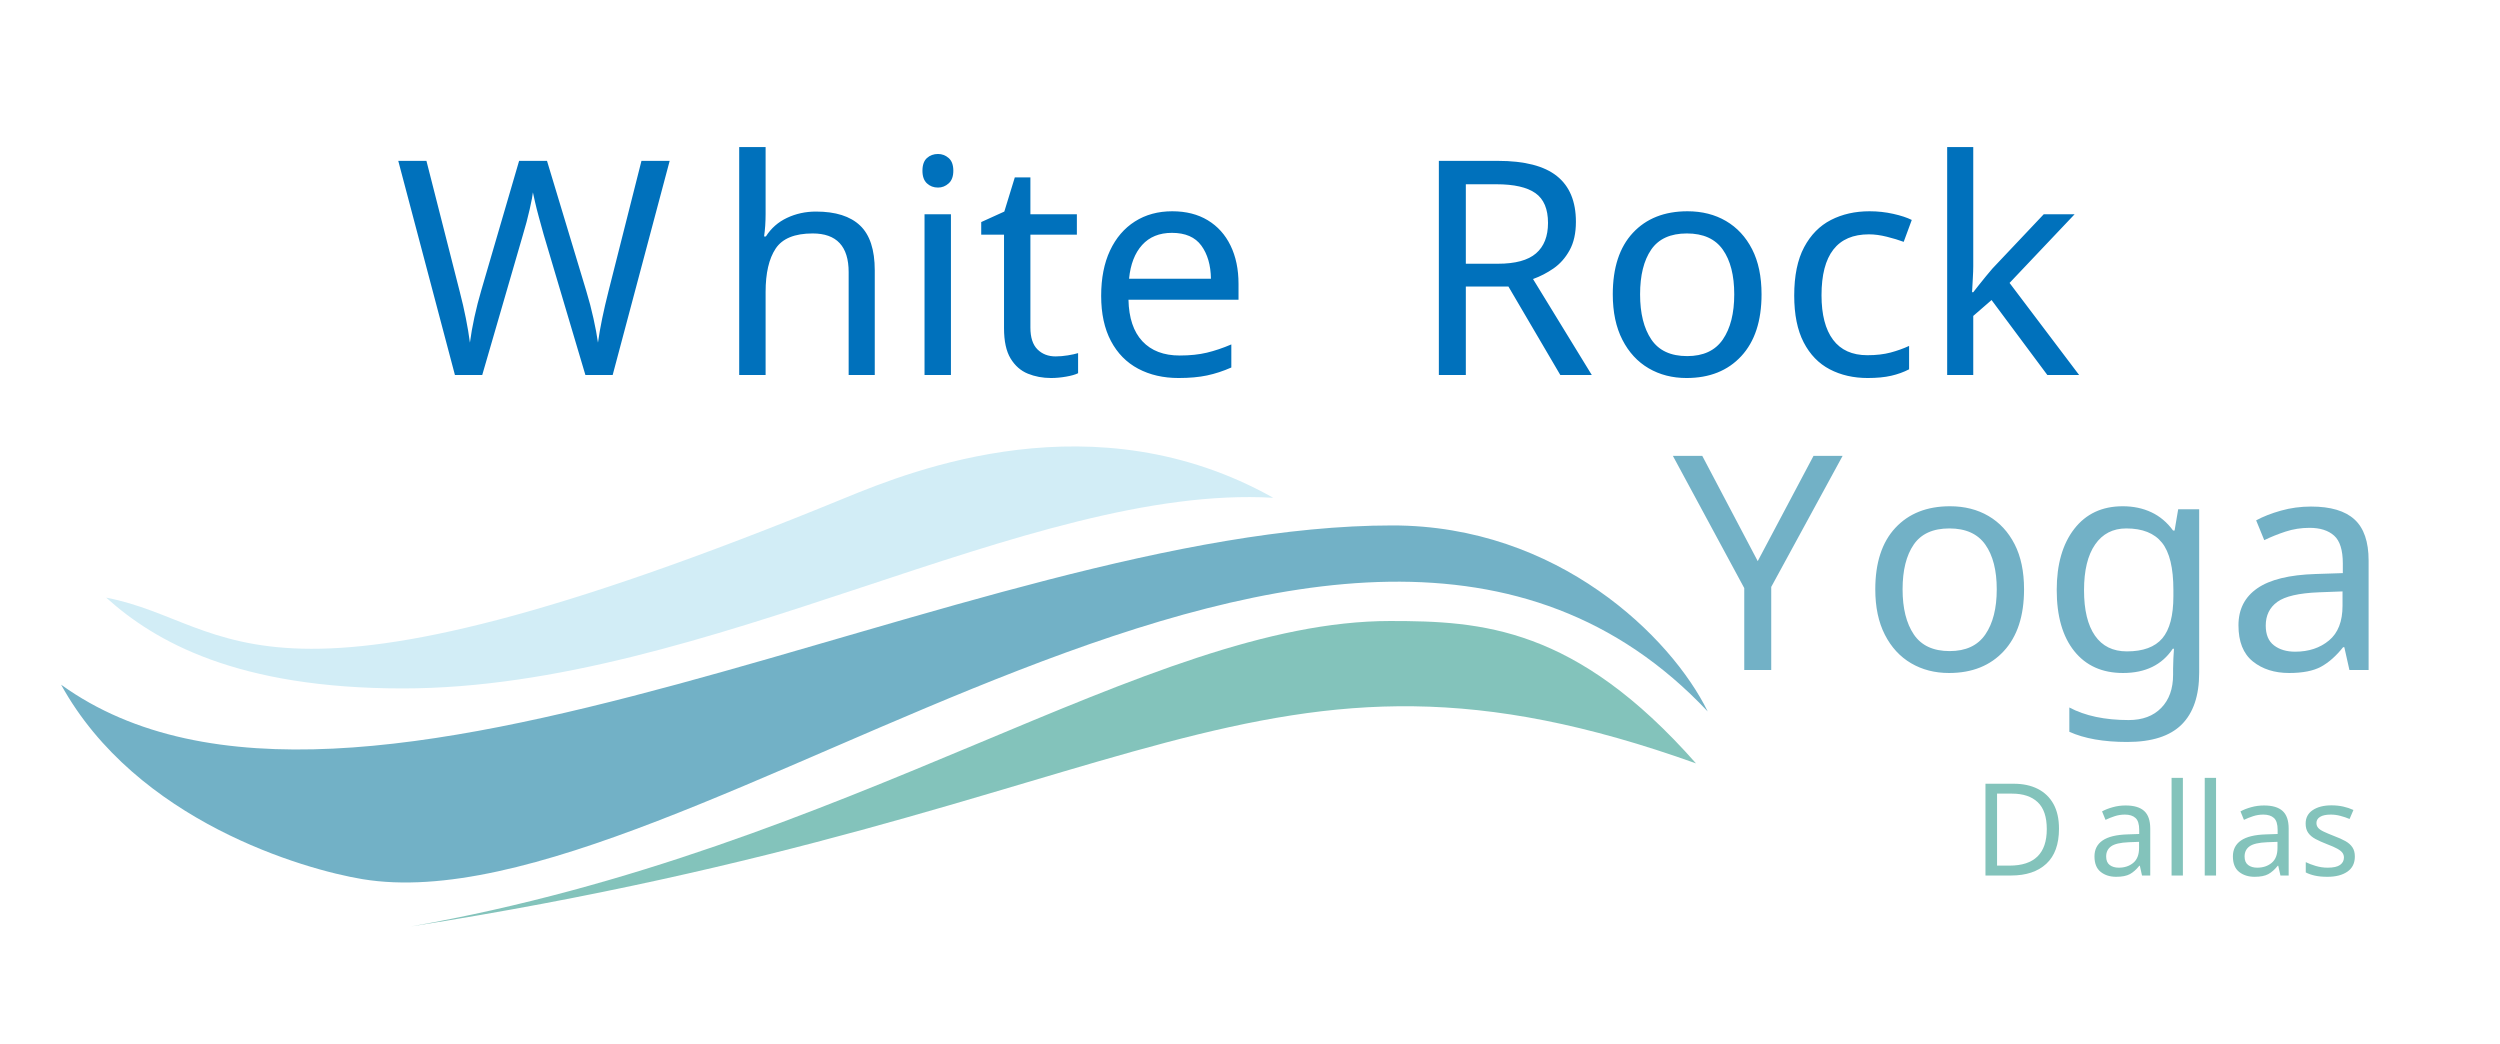
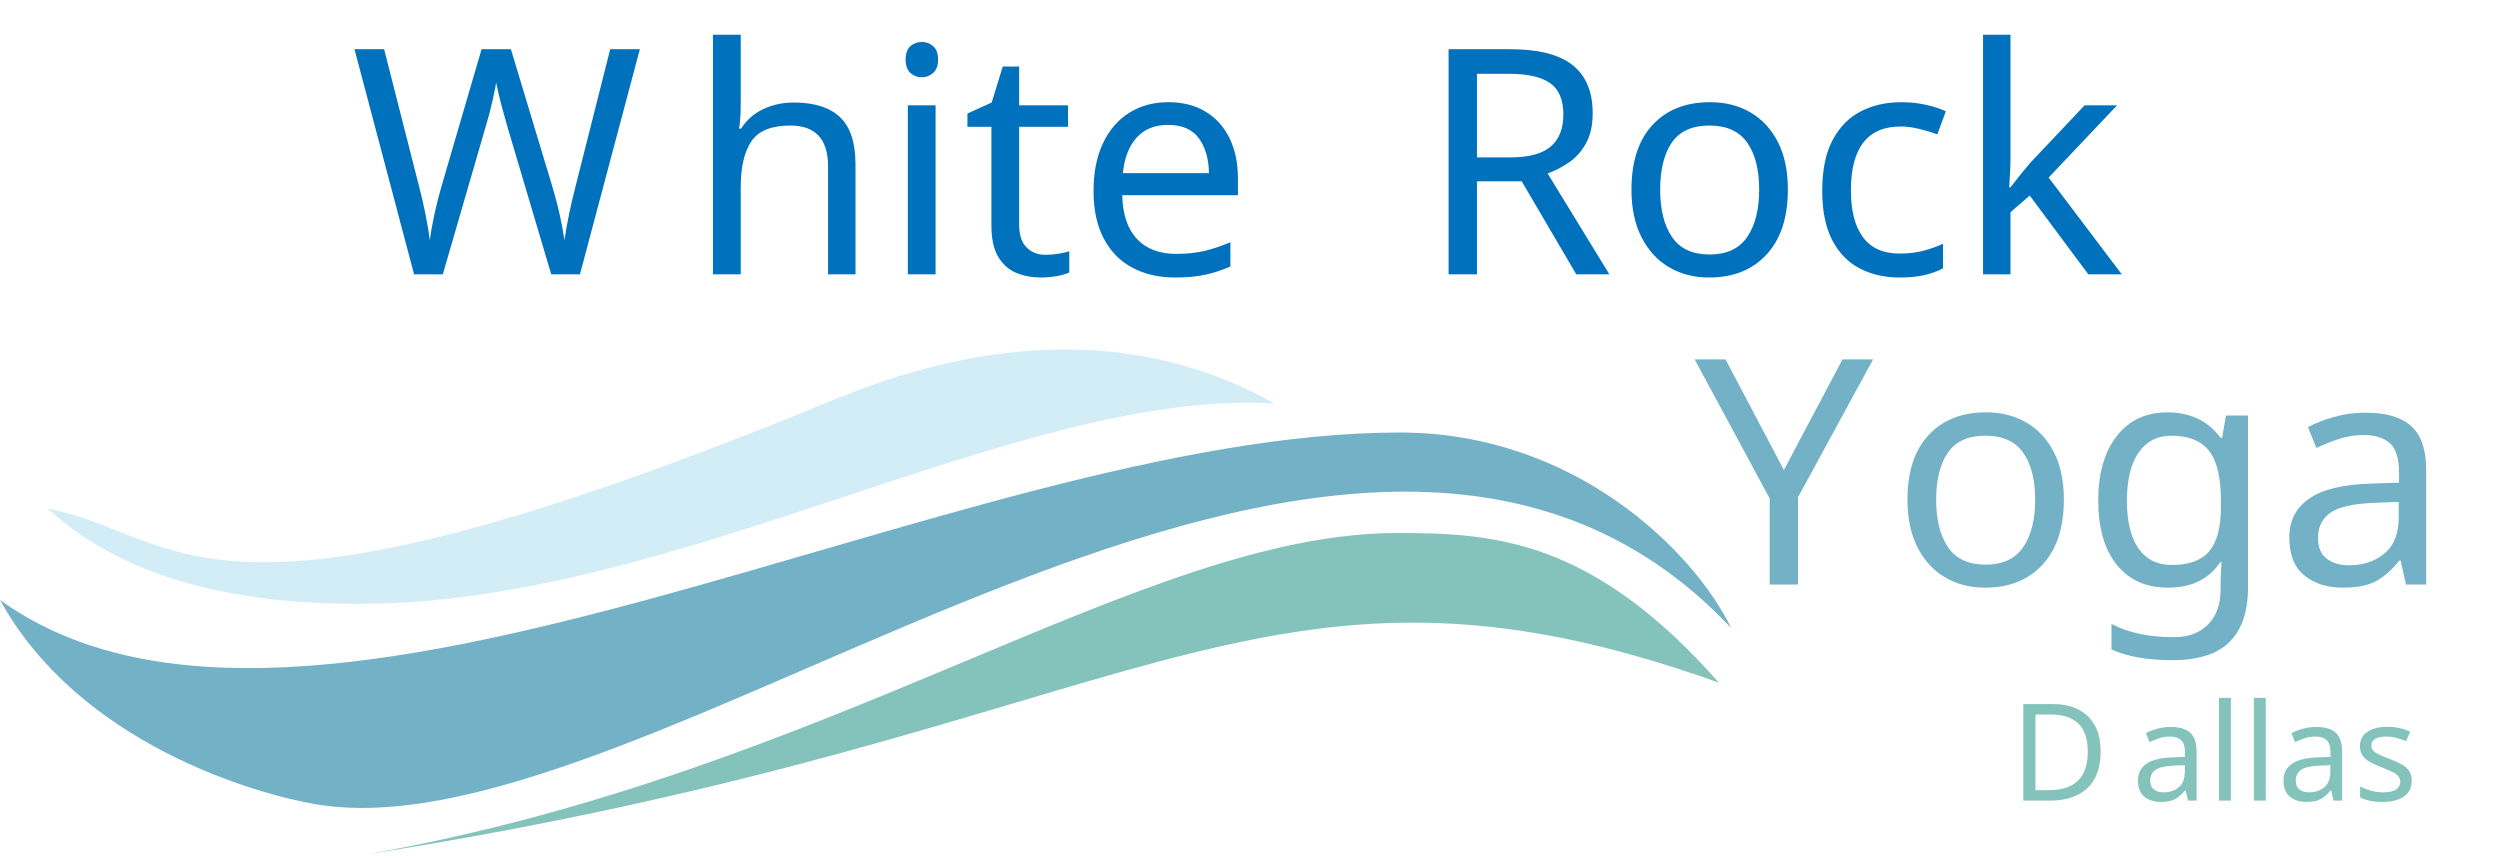
- <svg xmlns="http://www.w3.org/2000/svg" width="100%" height="100%" viewBox="0 0 1571 656" version="1.1" xml:space="preserve" style="fill-rule:evenodd;clip-rule:evenodd;stroke-linejoin:round;stroke-miterlimit:2;">
-   <rect id="Artboard2" x="0" y="0" width="1570.18" height="655.963" style="fill:none;" />
-   <g>
-     <text x="1239.84px" y="550.17px" style="font-family:'LucidaGrande', 'Lucida Grande', sans-serif;font-weight:500;font-size:80.766px;fill:#83c3bb;">D<tspan x="1312.45px 1369.17px 1404.63px 1440.09px 1496.81px " y="550.17px 550.17px 550.17px 550.17px 550.17px ">allas</tspan>
-     </text>
+ <svg xmlns="http://www.w3.org/2000/svg" width="100%" height="100%" viewBox="0 0 1571 539" version="1.1" xml:space="preserve" style="fill-rule:evenodd;clip-rule:evenodd;stroke-linejoin:round;stroke-miterlimit:2;">
+   <rect id="Artboard2" x="0" y="0" width="1570.18" height="538.963" style="fill:none;" />
+   <clipPath id="_clip1">
+     <rect x="0" y="0" width="1570.18" height="538.963" />
+   </clipPath>
+   <g clip-path="url(#_clip1)">
    <g>
-       <path d="M531.257,312.808c-373.121,153.173 -382.141,78.76 -464.529,62.738c30.772,27.752 82.388,57.065 186.395,57.065c190.782,0 393.528,-128.703 546.994,-119.803c-112.145,-62.956 -226.429,-17.419 -268.86,0Z" style="fill:#d2edf6;" />
-       <path d="M227.734,552.453c202.552,33.582 616.278,-348.798 845.39,-105.373c-22.858,-46.706 -94.133,-116.898 -198.14,-116.898c-264.92,0 -653.029,232.388 -836.59,100.071c47.278,85.884 152.737,116.132 189.34,122.2Z" style="fill:#72b1c6;" />
-       <path d="M1065.77,479.715c-275.848,-98.721 -343.305,29.674 -807.524,102.455c278.087,-49.053 462.914,-191.928 615.312,-191.928c57.587,0 116.441,3.588 192.212,89.473Z" style="fill:#83c3bb;" />
+       <text x="1263.22px" y="503.095px" style="font-family:'LucidaGrande', 'Lucida Grande', sans-serif;font-weight:500;font-size:84.918px;fill:#83c3bb;">D<tspan x="1339.57px 1399.2px 1436.48px 1473.77px 1533.4px " y="503.095px 503.095px 503.095px 503.095px 503.095px ">allas</tspan>
+       </text>
+       <g>
+         <path d="M518.206,253.528c-392.308,161.048 -401.791,82.809 -488.415,65.964c32.353,29.179 86.624,59.999 195.979,59.999c200.591,0 413.762,-135.321 575.12,-125.963c-117.912,-66.194 -238.072,-18.314 -282.684,0Z" style="fill:#d2edf6;" />
+         <path d="M199.076,505.495c212.966,35.309 647.966,-366.732 888.858,-110.792c-24.033,-49.107 -98.973,-122.908 -208.327,-122.908c-278.543,0 -686.608,244.338 -879.607,105.216c49.709,90.301 160.591,122.104 199.076,128.484Z" style="fill:#72b1c6;" />
+         <path d="M1080.2,429.017c-290.032,-103.797 -360.957,31.199 -849.046,107.723c292.386,-51.575 486.717,-201.797 646.95,-201.797c60.548,0 122.429,3.773 202.096,94.074Z" style="fill:#83c3bb;" />
+       </g>
+       <text x="220.386px" y="172.405px" style="font-family:'BanglaMN', 'Bangla MN';font-size:198.143px;fill:#0071bc;">W<tspan x="431.188px 575.062px 650.136px 749.538px 892.201px 948.341px 1004.48px 1155.29px 1308.3px 1447.11px " y="172.405px 172.405px 172.405px 172.405px 172.405px 172.405px 172.405px 172.405px 172.405px 172.405px ">hite  Rock</tspan>
+       </text>
+       <text x="1064.91px" y="367.302px" style="font-family:'BanglaMN', 'Bangla MN';font-size:198.143px;fill:#72b1c6;">Y<tspan x="1187.76px 1330.87px " y="367.302px 367.302px ">og</tspan>a</text>
    </g>
-     <text x="248.003px" y="235.652px" style="font-family:'BanglaMN', 'Bangla MN';font-size:188.453px;fill:#0071bc;">W<tspan x="448.496px 585.333px 656.736px 751.276px 886.962px 940.357px 993.752px 1137.19px 1282.71px 1414.74px " y="235.652px 235.652px 235.652px 235.652px 235.652px 235.652px 235.652px 235.652px 235.652px 235.652px ">hite  Rock</tspan>
-     </text>
-     <text x="1051.23px" y="421.018px" style="font-family:'BanglaMN', 'Bangla MN';font-size:188.453px;fill:#72b1c6;">Y<tspan x="1168.07px 1304.18px " y="421.018px 421.018px ">og</tspan>a</text>
  </g>
</svg>
